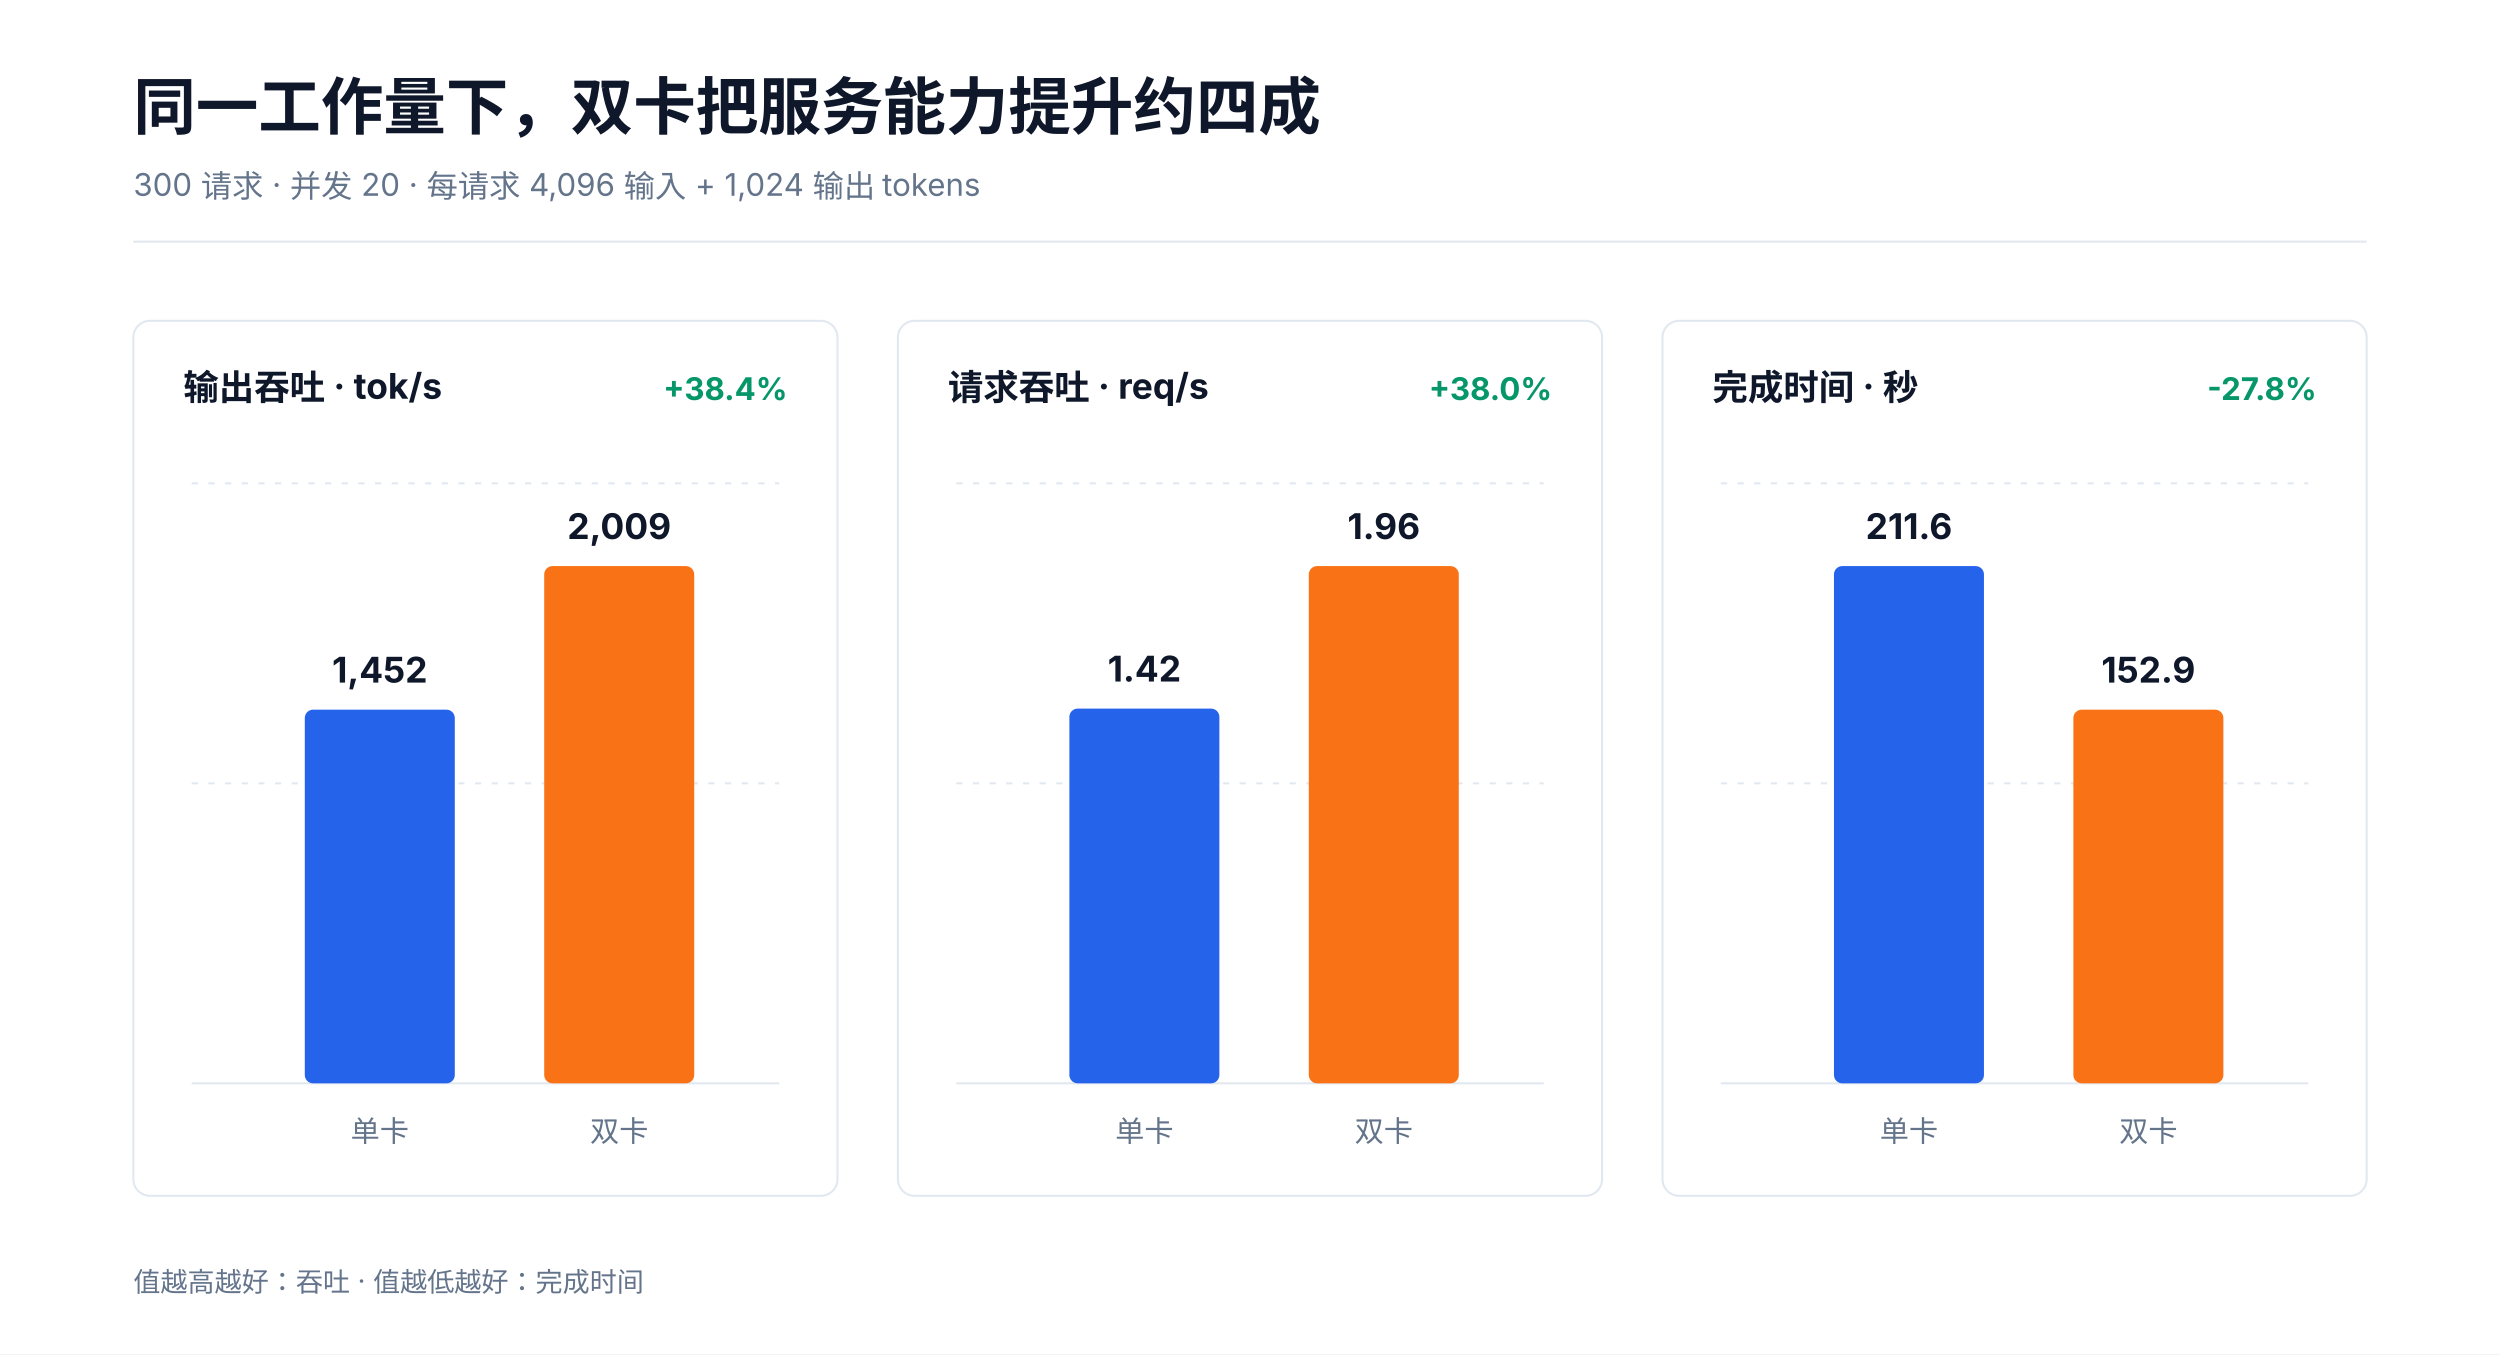
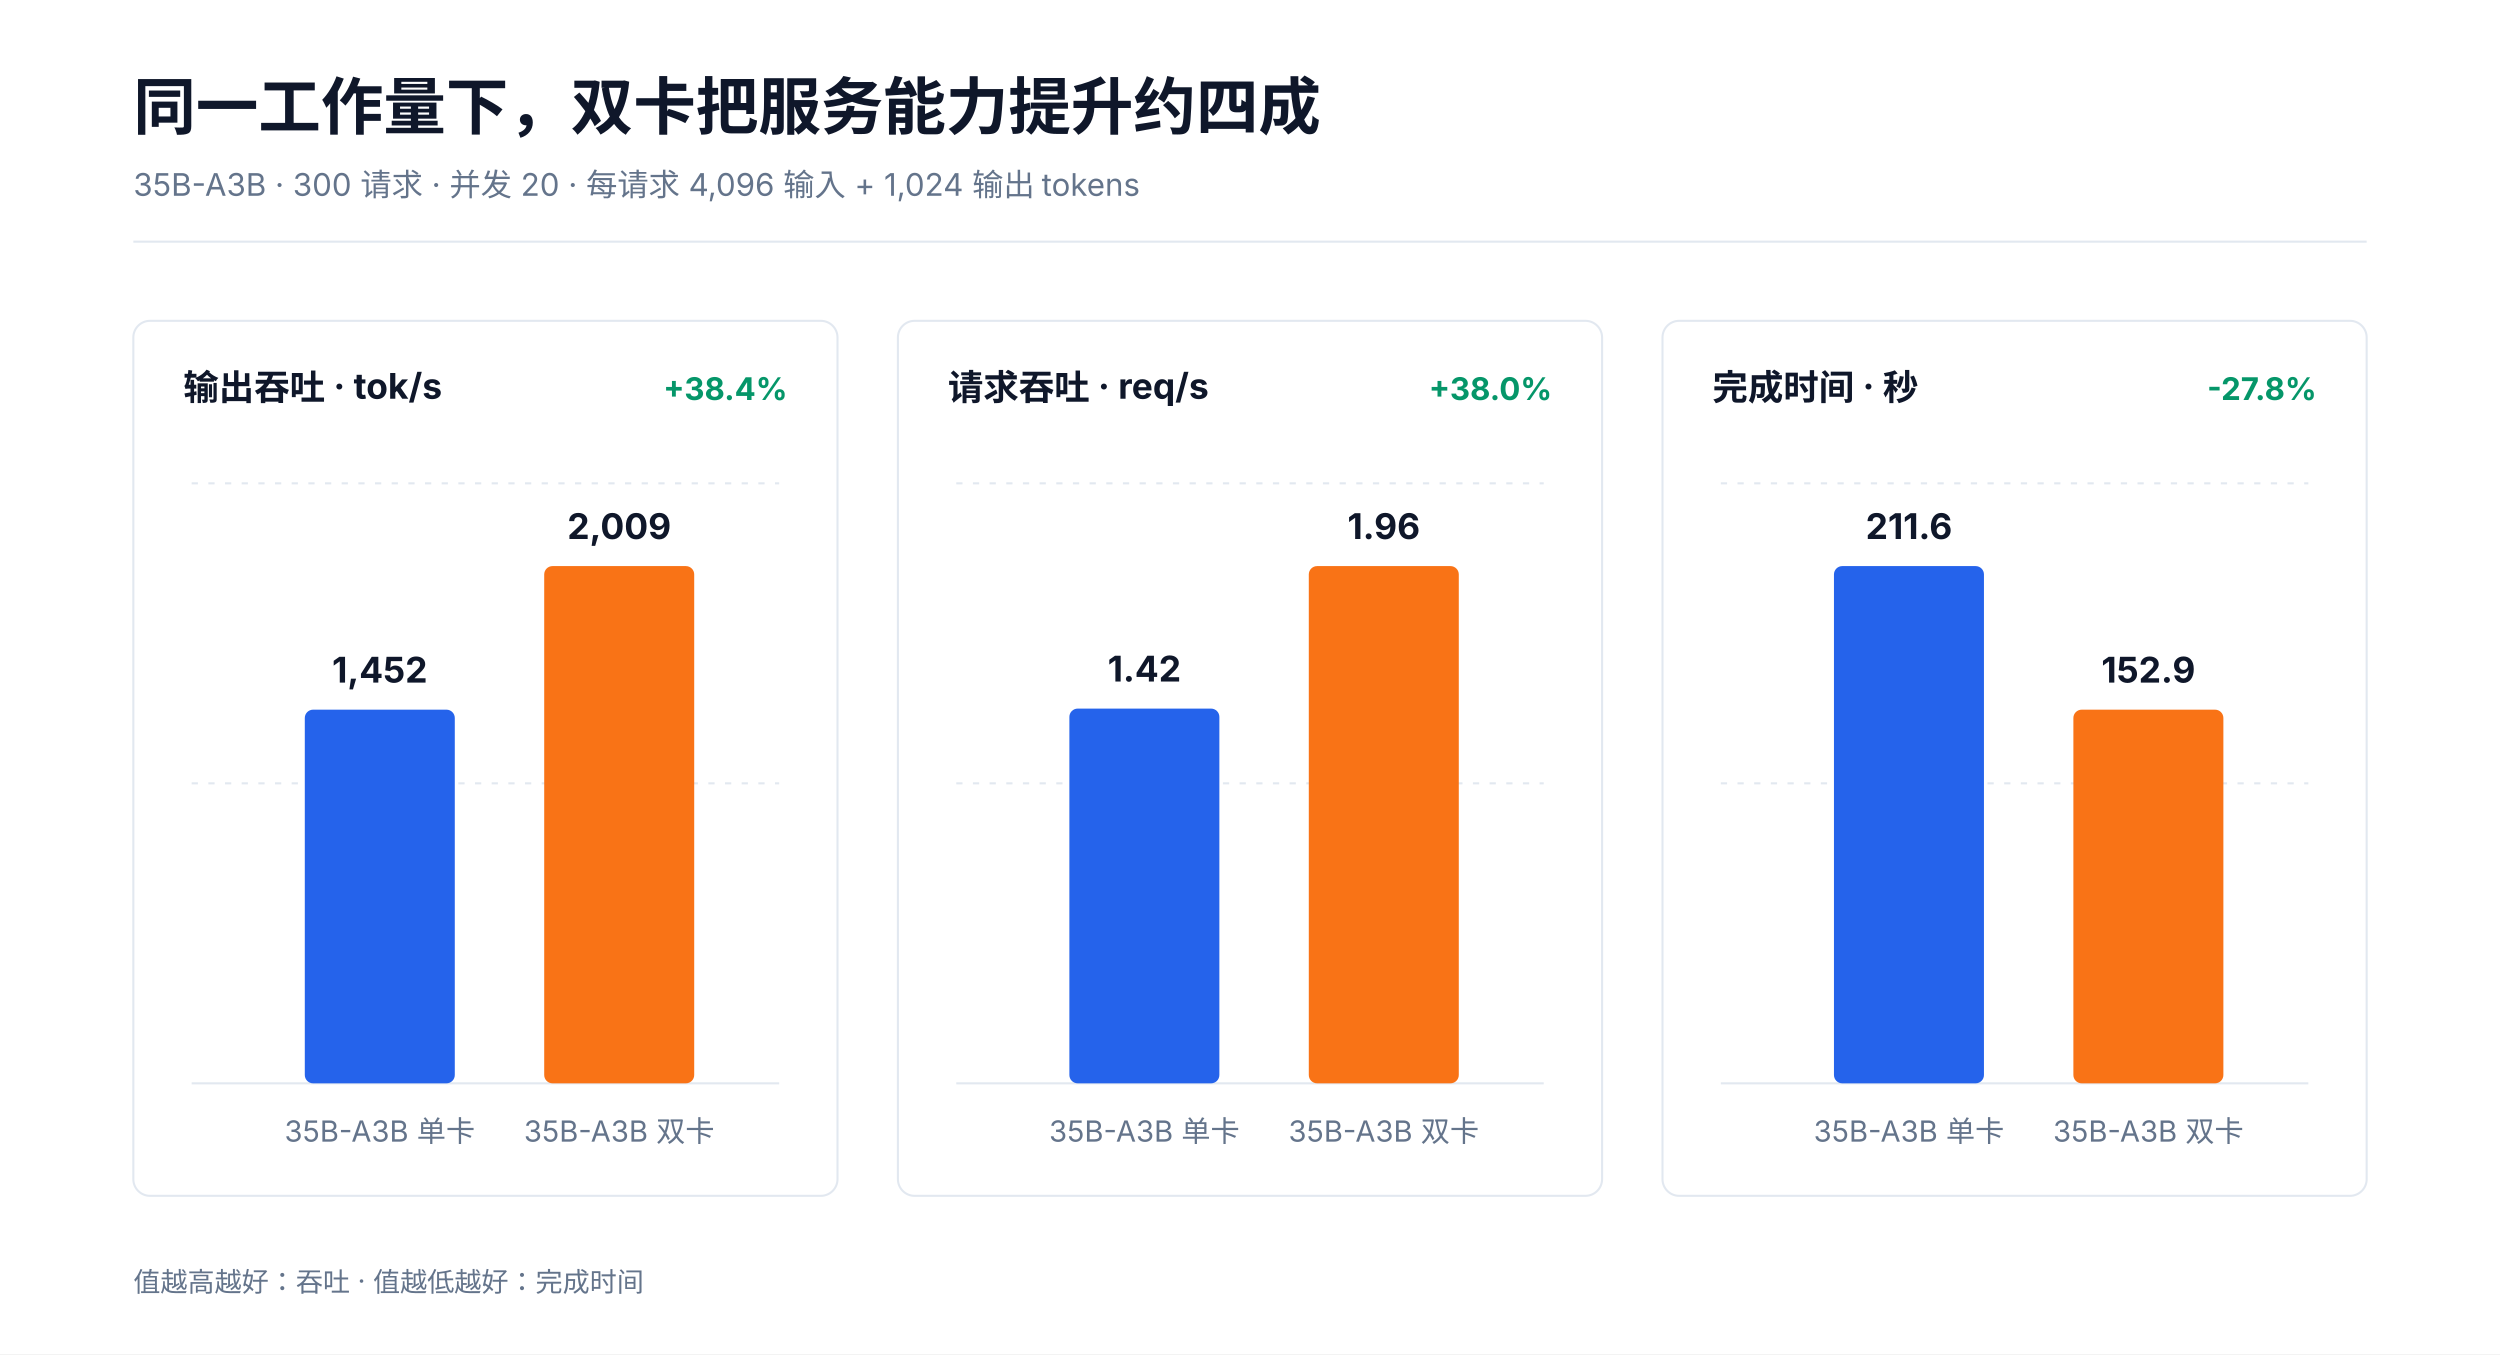
<svg xmlns="http://www.w3.org/2000/svg" width="1200" height="650" viewBox="0 0 1200 650" role="img" aria-labelledby="title desc">
  <rect width="1200" height="650" fill="#FFFFFF" />
  <text x="64" y="62" font-family="Inter, ui-sans-serif, -apple-system, BlinkMacSystemFont, 'Segoe UI', 'PingFang SC', 'Hiragino Sans GB', sans-serif" font-size="30" font-weight="750" fill="#0F172A" text-anchor="start" opacity="1.0">同一工作量下，双卡把服务能力提升约四成</text>
-   <text x="64" y="94" font-family="Inter, ui-sans-serif, -apple-system, BlinkMacSystemFont, 'Segoe UI', 'PingFang SC', 'Hiragino Sans GB', sans-serif" font-size="15" font-weight="400" fill="#64748B" text-anchor="start" opacity="1.0">300 请求 · 并发 20 · 每请求 4,096 输入 + 1,024 输出 tokens</text>
+   <text x="64" y="94" font-family="Inter, ui-sans-serif, -apple-system, BlinkMacSystemFont, 'Segoe UI', 'PingFang SC', 'Hiragino Sans GB', sans-serif" font-size="15" font-weight="400" fill="#64748B" text-anchor="start" opacity="1.0">35B-A3B · 300 请求 · 并发 20 · 每请求 4,096 输入 + 1,024 输出 tokens</text>
  <line x1="64" y1="116" x2="1136" y2="116" stroke="#E2E8F0" stroke-width="1" />
  <rect x="64" y="154" width="338" height="420" rx="8" fill="#FFFFFF" stroke="#E2E8F0" stroke-width="1" />
  <text x="88" y="192" font-family="Inter, ui-sans-serif, -apple-system, BlinkMacSystemFont, 'Segoe UI', 'PingFang SC', 'Hiragino Sans GB', sans-serif" font-size="17" font-weight="650" fill="#0F172A" text-anchor="start" opacity="1.0">输出吞吐 · tok/s</text>
  <text x="378" y="192" font-family="Inter, ui-sans-serif, -apple-system, BlinkMacSystemFont, 'Segoe UI', 'PingFang SC', 'Hiragino Sans GB', sans-serif" font-size="15" font-weight="700" fill="#059669" text-anchor="end" opacity="1.0">+38.4%</text>
  <line x1="92" y1="520" x2="374" y2="520" stroke="#E2E8F0" stroke-width="1" />
  <line x1="92" y1="376.0" x2="374" y2="376.0" stroke="#E2E8F0" stroke-width="1" stroke-dasharray="3 5" />
  <line x1="92" y1="232" x2="374" y2="232" stroke="#E2E8F0" stroke-width="1" stroke-dasharray="3 5" />
  <rect x="146.3" y="340.636" width="72" height="179.364" rx="4" fill="#2563EB" stroke="none" stroke-width="1" />
  <text x="182.3" y="327.636" font-family="Inter, ui-sans-serif, -apple-system, BlinkMacSystemFont, 'Segoe UI', 'PingFang SC', 'Hiragino Sans GB', sans-serif" font-size="17" font-weight="700" fill="#0F172A" text-anchor="middle" opacity="1.0">1,452</text>
-   <text x="182.3" y="548" font-family="Inter, ui-sans-serif, -apple-system, BlinkMacSystemFont, 'Segoe UI', 'PingFang SC', 'Hiragino Sans GB', sans-serif" font-size="14" font-weight="400" fill="#64748B" text-anchor="middle" opacity="1.0">单卡</text>
+   <text x="182.3" y="548" font-family="Inter, ui-sans-serif, -apple-system, BlinkMacSystemFont, 'Segoe UI', 'PingFang SC', 'Hiragino Sans GB', sans-serif" font-size="14" font-weight="400" fill="#64748B" text-anchor="middle" opacity="1.0">35B-A3B 单卡</text>
  <rect x="261.22" y="271.724" width="72" height="248.276" rx="4" fill="#F97316" stroke="none" stroke-width="1" />
  <text x="297.22" y="258.724" font-family="Inter, ui-sans-serif, -apple-system, BlinkMacSystemFont, 'Segoe UI', 'PingFang SC', 'Hiragino Sans GB', sans-serif" font-size="17" font-weight="700" fill="#0F172A" text-anchor="middle" opacity="1.0">2,009</text>
-   <text x="297.22" y="548" font-family="Inter, ui-sans-serif, -apple-system, BlinkMacSystemFont, 'Segoe UI', 'PingFang SC', 'Hiragino Sans GB', sans-serif" font-size="14" font-weight="400" fill="#64748B" text-anchor="middle" opacity="1.0">双卡</text>
+   <text x="297.22" y="548" font-family="Inter, ui-sans-serif, -apple-system, BlinkMacSystemFont, 'Segoe UI', 'PingFang SC', 'Hiragino Sans GB', sans-serif" font-size="14" font-weight="400" fill="#64748B" text-anchor="middle" opacity="1.0">35B-A3B 双卡</text>
  <rect x="431" y="154" width="338" height="420" rx="8" fill="#FFFFFF" stroke="#E2E8F0" stroke-width="1" />
  <text x="455" y="192" font-family="Inter, ui-sans-serif, -apple-system, BlinkMacSystemFont, 'Segoe UI', 'PingFang SC', 'Hiragino Sans GB', sans-serif" font-size="17" font-weight="650" fill="#0F172A" text-anchor="start" opacity="1.0">请求吞吐 · req/s</text>
  <text x="745" y="192" font-family="Inter, ui-sans-serif, -apple-system, BlinkMacSystemFont, 'Segoe UI', 'PingFang SC', 'Hiragino Sans GB', sans-serif" font-size="15" font-weight="700" fill="#059669" text-anchor="end" opacity="1.0">+38.0%</text>
  <line x1="459" y1="520" x2="741" y2="520" stroke="#E2E8F0" stroke-width="1" />
  <line x1="459" y1="376.0" x2="741" y2="376.0" stroke="#E2E8F0" stroke-width="1" stroke-dasharray="3 5" />
  <line x1="459" y1="232" x2="741" y2="232" stroke="#E2E8F0" stroke-width="1" stroke-dasharray="3 5" />
  <rect x="513.3" y="340.127" width="72" height="179.873" rx="4" fill="#2563EB" stroke="none" stroke-width="1" />
  <text x="549.3" y="327.127" font-family="Inter, ui-sans-serif, -apple-system, BlinkMacSystemFont, 'Segoe UI', 'PingFang SC', 'Hiragino Sans GB', sans-serif" font-size="17" font-weight="700" fill="#0F172A" text-anchor="middle" opacity="1.0">1.42</text>
-   <text x="549.3" y="548" font-family="Inter, ui-sans-serif, -apple-system, BlinkMacSystemFont, 'Segoe UI', 'PingFang SC', 'Hiragino Sans GB', sans-serif" font-size="14" font-weight="400" fill="#64748B" text-anchor="middle" opacity="1.0">单卡</text>
+   <text x="549.3" y="548" font-family="Inter, ui-sans-serif, -apple-system, BlinkMacSystemFont, 'Segoe UI', 'PingFang SC', 'Hiragino Sans GB', sans-serif" font-size="14" font-weight="400" fill="#64748B" text-anchor="middle" opacity="1.0">35B-A3B 单卡</text>
  <rect x="628.22" y="271.724" width="72" height="248.276" rx="4" fill="#F97316" stroke="none" stroke-width="1" />
  <text x="664.22" y="258.724" font-family="Inter, ui-sans-serif, -apple-system, BlinkMacSystemFont, 'Segoe UI', 'PingFang SC', 'Hiragino Sans GB', sans-serif" font-size="17" font-weight="700" fill="#0F172A" text-anchor="middle" opacity="1.0">1.96</text>
-   <text x="664.22" y="548" font-family="Inter, ui-sans-serif, -apple-system, BlinkMacSystemFont, 'Segoe UI', 'PingFang SC', 'Hiragino Sans GB', sans-serif" font-size="14" font-weight="400" fill="#64748B" text-anchor="middle" opacity="1.0">双卡</text>
+   <text x="664.22" y="548" font-family="Inter, ui-sans-serif, -apple-system, BlinkMacSystemFont, 'Segoe UI', 'PingFang SC', 'Hiragino Sans GB', sans-serif" font-size="14" font-weight="400" fill="#64748B" text-anchor="middle" opacity="1.0">35B-A3B 双卡</text>
  <rect x="798" y="154" width="338" height="420" rx="8" fill="#FFFFFF" stroke="#E2E8F0" stroke-width="1" />
  <text x="822" y="192" font-family="Inter, ui-sans-serif, -apple-system, BlinkMacSystemFont, 'Segoe UI', 'PingFang SC', 'Hiragino Sans GB', sans-serif" font-size="17" font-weight="650" fill="#0F172A" text-anchor="start" opacity="1.0">完成时间 · 秒</text>
  <text x="1112" y="192" font-family="Inter, ui-sans-serif, -apple-system, BlinkMacSystemFont, 'Segoe UI', 'PingFang SC', 'Hiragino Sans GB', sans-serif" font-size="15" font-weight="700" fill="#059669" text-anchor="end" opacity="1.0">-27.8%</text>
  <line x1="826" y1="520" x2="1108" y2="520" stroke="#E2E8F0" stroke-width="1" />
  <line x1="826" y1="376.0" x2="1108" y2="376.0" stroke="#E2E8F0" stroke-width="1" stroke-dasharray="3 5" />
  <line x1="826" y1="232" x2="1108" y2="232" stroke="#E2E8F0" stroke-width="1" stroke-dasharray="3 5" />
  <rect x="880.3" y="271.724" width="72" height="248.276" rx="4" fill="#2563EB" stroke="none" stroke-width="1" />
  <text x="916.3" y="258.724" font-family="Inter, ui-sans-serif, -apple-system, BlinkMacSystemFont, 'Segoe UI', 'PingFang SC', 'Hiragino Sans GB', sans-serif" font-size="17" font-weight="700" fill="#0F172A" text-anchor="middle" opacity="1.0">211.6</text>
-   <text x="916.3" y="548" font-family="Inter, ui-sans-serif, -apple-system, BlinkMacSystemFont, 'Segoe UI', 'PingFang SC', 'Hiragino Sans GB', sans-serif" font-size="14" font-weight="400" fill="#64748B" text-anchor="middle" opacity="1.0">单卡</text>
+   <text x="916.3" y="548" font-family="Inter, ui-sans-serif, -apple-system, BlinkMacSystemFont, 'Segoe UI', 'PingFang SC', 'Hiragino Sans GB', sans-serif" font-size="14" font-weight="400" fill="#64748B" text-anchor="middle" opacity="1.0">35B-A3B 单卡</text>
  <rect x="995.22" y="340.639" width="72" height="179.361" rx="4" fill="#F97316" stroke="none" stroke-width="1" />
  <text x="1031.22" y="327.639" font-family="Inter, ui-sans-serif, -apple-system, BlinkMacSystemFont, 'Segoe UI', 'PingFang SC', 'Hiragino Sans GB', sans-serif" font-size="17" font-weight="700" fill="#0F172A" text-anchor="middle" opacity="1.0">152.9</text>
-   <text x="1031.22" y="548" font-family="Inter, ui-sans-serif, -apple-system, BlinkMacSystemFont, 'Segoe UI', 'PingFang SC', 'Hiragino Sans GB', sans-serif" font-size="14" font-weight="400" fill="#64748B" text-anchor="middle" opacity="1.0">双卡</text>
+   <text x="1031.22" y="548" font-family="Inter, ui-sans-serif, -apple-system, BlinkMacSystemFont, 'Segoe UI', 'PingFang SC', 'Hiragino Sans GB', sans-serif" font-size="14" font-weight="400" fill="#64748B" text-anchor="middle" opacity="1.0">35B-A3B 双卡</text>
  <text x="64" y="620" font-family="Inter, ui-sans-serif, -apple-system, BlinkMacSystemFont, 'Segoe UI', 'PingFang SC', 'Hiragino Sans GB', sans-serif" font-size="13" font-weight="400" fill="#64748B" text-anchor="start" opacity="1.0">值越高越好：吞吐   ·   值越低越好：完成时间</text>
</svg>
